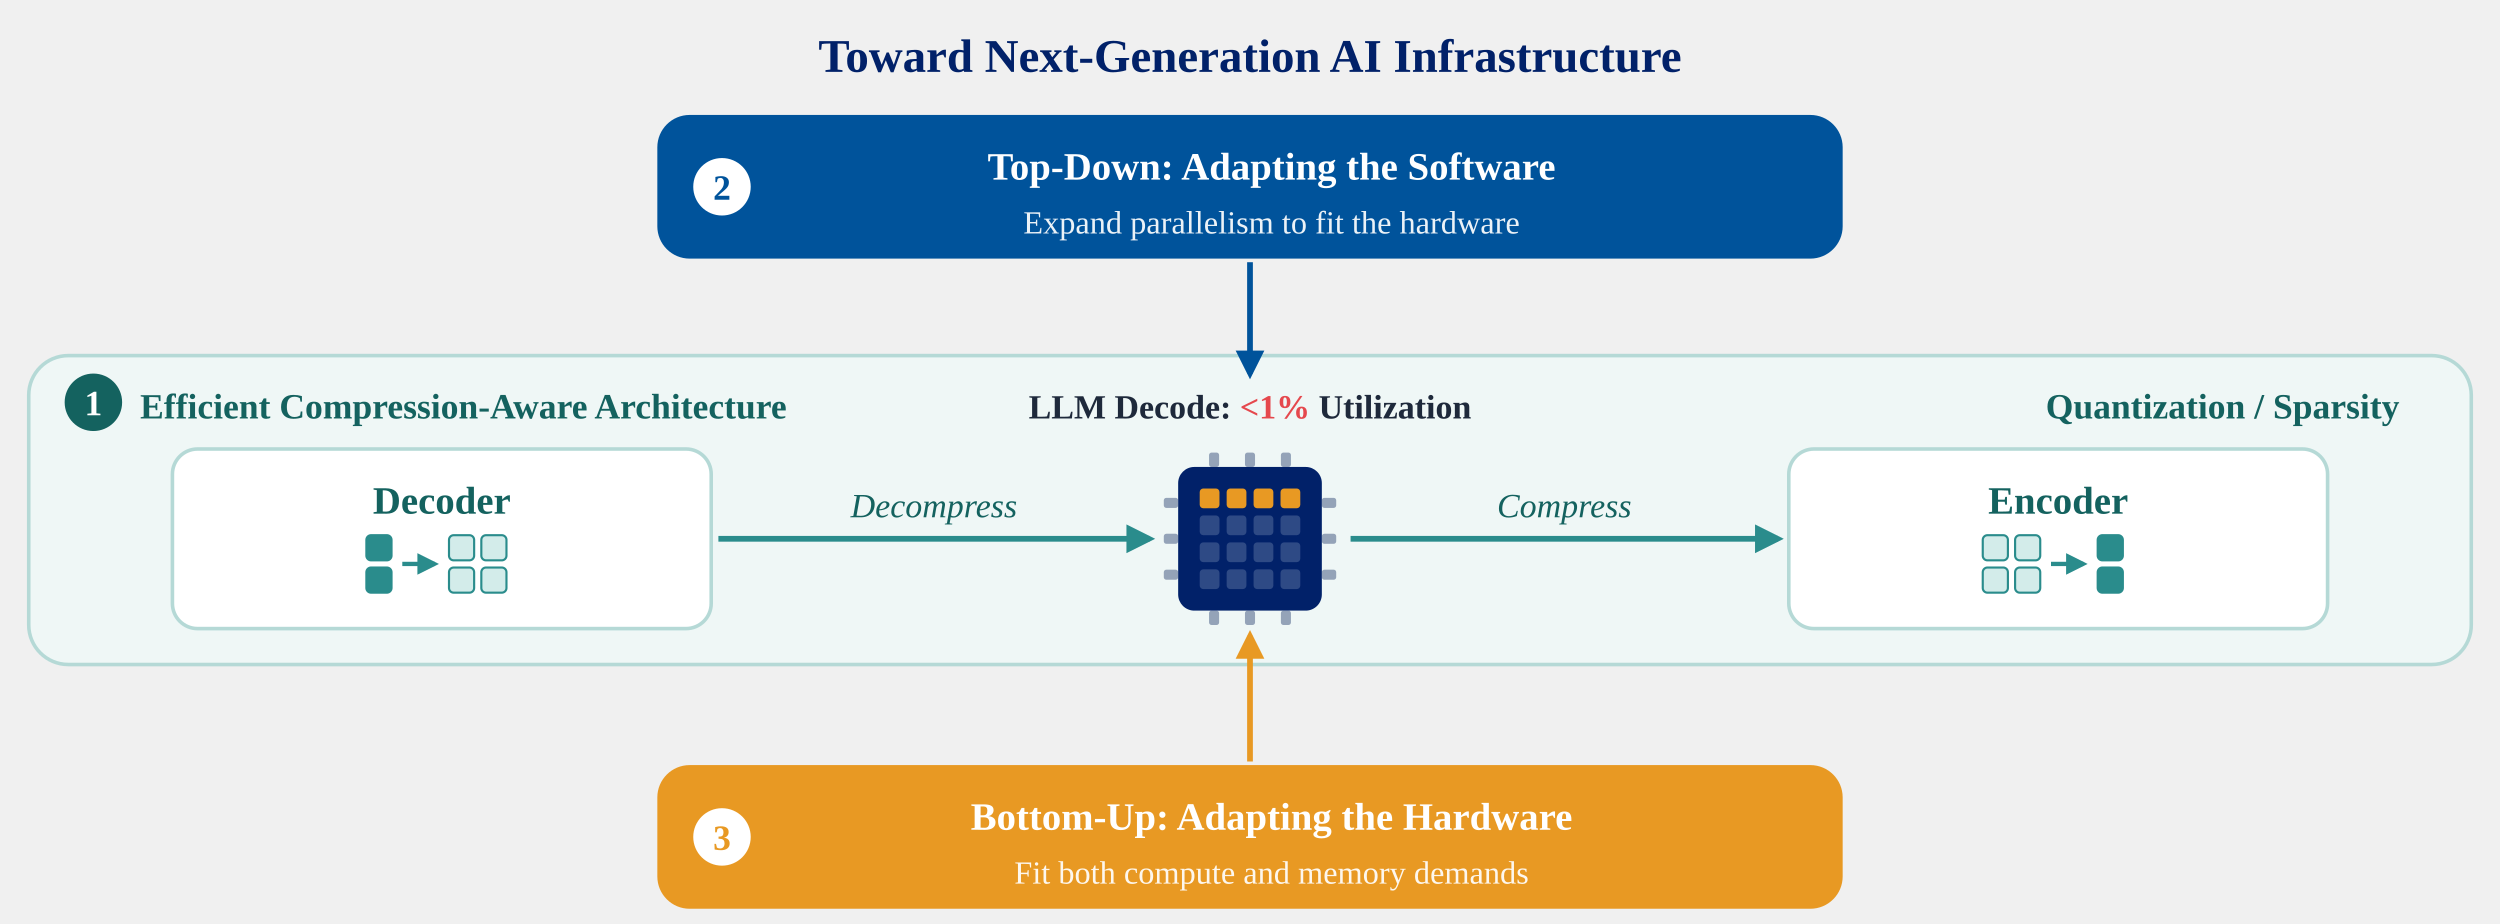
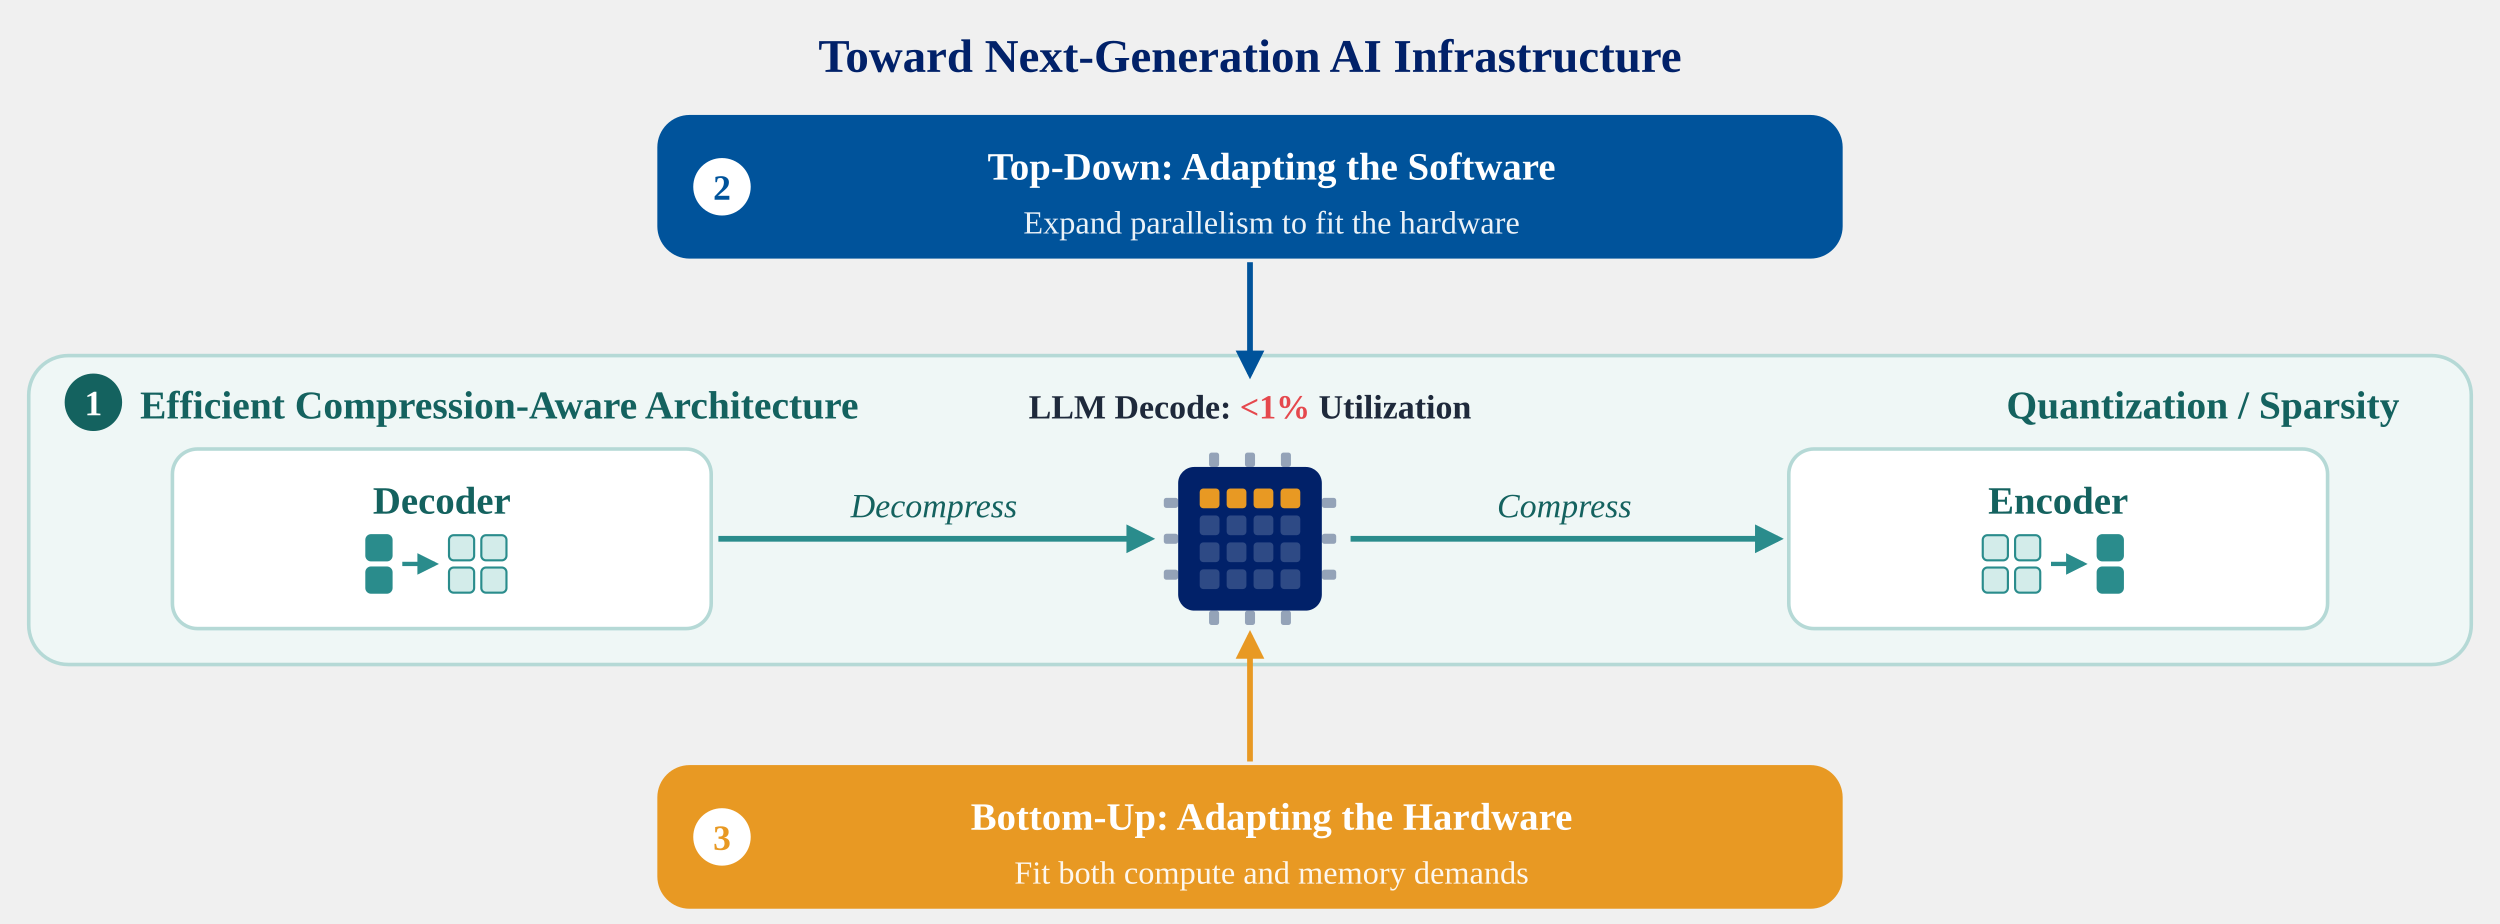
<svg xmlns="http://www.w3.org/2000/svg" viewBox="52 0 696 257" style="width:100%;height:auto;display:block;font-family:inherit" role="img" aria-label="Research overview: Toward Next-Generation AI Infrastructure">
  <defs>
    <marker id="m1" viewBox="0 0 10 10" refX="8" refY="5" markerWidth="5" markerHeight="5" orient="auto">
      <path d="M0,0 L10,5 L0,10 z" fill="#2A8C8C" />
    </marker>
    <marker id="m2" viewBox="0 0 10 10" refX="8" refY="5" markerWidth="5" markerHeight="5" orient="auto">
      <path d="M0,0 L10,5 L0,10 z" fill="#00539B" />
    </marker>
    <marker id="m3" viewBox="0 0 10 10" refX="8" refY="5" markerWidth="5" markerHeight="5" orient="auto">
      <path d="M0,0 L10,5 L0,10 z" fill="#E89923" />
    </marker>
  </defs>
  <text x="400.0" y="20" text-anchor="middle" font-size="13.05" font-weight="700" fill="#012169">Toward Next-Generation AI Infrastructure</text>
  <g transform="translate(0,28)">
    <rect x="60" y="71" width="680" height="86" rx="11" fill="#EFF7F6" stroke="#B5D9D6" />
    <circle cx="78" cy="84" r="8" fill="#14625F" />
    <text x="78" y="87.6" text-anchor="middle" font-size="9.90" font-weight="700" fill="#fff">1</text>
-     <text x="91" y="88.5" font-size="9.90" font-weight="700" fill="#14625F">Efficient Compression-Aware Architecture</text>
-     <text x="720" y="88.5" text-anchor="end" font-size="9.90" font-weight="700" fill="#14625F">Quantization / Sparsity</text>
+     <text x="91" y="88.5" font-size="11" font-weight="700" fill="#14625F">Efficient Compression-Aware Architecture</text>
+     <text x="720" y="88.5" text-anchor="end" font-size="11" font-weight="700" fill="#14625F">Quantization / Sparsity</text>
    <rect x="100" y="97.0" width="150" height="50" rx="7" fill="#FFFFFF" stroke="#B5D9D6" />
    <text x="175.0" y="115.0" text-anchor="middle" font-size="10.80" font-weight="700" fill="#14625F">Decoder</text>
    <rect x="154.0" y="121.0" width="7" height="7" rx="1.3" fill="#2A8C8C" stroke="#2A8C8C" stroke-width="0.6" />
    <rect x="154.0" y="130.0" width="7" height="7" rx="1.3" fill="#2A8C8C" stroke="#2A8C8C" stroke-width="0.6" />
    <path d="M164.0,129.0 L173.0,129.0" stroke="#2A8C8C" stroke-width="1.2" marker-end="url(#m1)" />
    <rect x="177.0" y="121.0" width="7" height="7" rx="1.3" fill="#D3ECEA" stroke="#2A8C8C" stroke-width="0.6" />
    <rect x="186.0" y="121.0" width="7" height="7" rx="1.3" fill="#D3ECEA" stroke="#2A8C8C" stroke-width="0.6" />
    <rect x="177.0" y="130.0" width="7" height="7" rx="1.3" fill="#D3ECEA" stroke="#2A8C8C" stroke-width="0.6" />
    <rect x="186.0" y="130.0" width="7" height="7" rx="1.3" fill="#D3ECEA" stroke="#2A8C8C" stroke-width="0.6" />
    <rect x="550" y="97.0" width="150" height="50" rx="7" fill="#FFFFFF" stroke="#B5D9D6" />
    <text x="625.0" y="115.0" text-anchor="middle" font-size="10.80" font-weight="700" fill="#14625F">Encoder</text>
    <rect x="604.0" y="121.0" width="7" height="7" rx="1.3" fill="#D3ECEA" stroke="#2A8C8C" stroke-width="0.6" />
    <rect x="613.0" y="121.0" width="7" height="7" rx="1.3" fill="#D3ECEA" stroke="#2A8C8C" stroke-width="0.6" />
    <rect x="604.0" y="130.0" width="7" height="7" rx="1.3" fill="#D3ECEA" stroke="#2A8C8C" stroke-width="0.6" />
    <rect x="613.0" y="130.0" width="7" height="7" rx="1.3" fill="#D3ECEA" stroke="#2A8C8C" stroke-width="0.6" />
    <path d="M623.0,129.0 L632.0,129.0" stroke="#2A8C8C" stroke-width="1.2" marker-end="url(#m1)" />
    <rect x="636.0" y="121.0" width="7" height="7" rx="1.3" fill="#2A8C8C" stroke="#2A8C8C" stroke-width="0.6" />
    <rect x="636.0" y="130.0" width="7" height="7" rx="1.3" fill="#2A8C8C" stroke="#2A8C8C" stroke-width="0.6" />
    <line x1="252" y1="122" x2="372.0" y2="122" stroke="#2A8C8C" stroke-width="1.6" marker-end="url(#m1)" />
    <text x="312.0" y="116" text-anchor="middle" font-size="9.45" font-style="italic" fill="#14625F">Decompress</text>
    <line x1="428.0" y1="122" x2="547" y2="122" stroke="#2A8C8C" stroke-width="1.6" marker-end="url(#m1)" />
    <text x="487.5" y="116" text-anchor="middle" font-size="9.45" font-style="italic" fill="#14625F">Compress</text>
    <g fill="#94A3B8">
      <rect x="388.6" y="98.0" width="2.8" height="4" rx="0.7" />
      <rect x="388.6" y="142.0" width="2.8" height="4" rx="0.7" />
      <rect x="376.0" y="110.6" width="4" height="2.8" rx="0.7" />
      <rect x="420.0" y="110.6" width="4" height="2.8" rx="0.7" />
      <rect x="398.6" y="98.0" width="2.8" height="4" rx="0.7" />
      <rect x="398.6" y="142.0" width="2.8" height="4" rx="0.7" />
      <rect x="376.0" y="120.6" width="4" height="2.8" rx="0.7" />
      <rect x="420.0" y="120.6" width="4" height="2.8" rx="0.7" />
      <rect x="408.6" y="98.0" width="2.8" height="4" rx="0.7" />
      <rect x="408.6" y="142.0" width="2.8" height="4" rx="0.7" />
      <rect x="376.0" y="130.6" width="4" height="2.8" rx="0.7" />
      <rect x="420.0" y="130.6" width="4" height="2.8" rx="0.7" />
    </g>
    <rect x="380.0" y="102.0" width="40" height="40" rx="4.5" fill="#012169" />
    <rect x="386.00" y="108.00" width="5.50" height="5.50" rx="1" fill="#E89923" />
    <rect x="393.50" y="108.00" width="5.50" height="5.50" rx="1" fill="#E89923" />
    <rect x="401.00" y="108.00" width="5.50" height="5.50" rx="1" fill="#E89923" />
    <rect x="408.50" y="108.00" width="5.50" height="5.50" rx="1" fill="#E89923" />
    <rect x="386.00" y="115.50" width="5.50" height="5.50" rx="1" fill="#2E4A85" />
    <rect x="393.50" y="115.50" width="5.50" height="5.50" rx="1" fill="#2E4A85" />
    <rect x="401.00" y="115.50" width="5.50" height="5.50" rx="1" fill="#2E4A85" />
    <rect x="408.50" y="115.50" width="5.50" height="5.50" rx="1" fill="#2E4A85" />
    <rect x="386.00" y="123.00" width="5.50" height="5.50" rx="1" fill="#2E4A85" />
    <rect x="393.50" y="123.00" width="5.50" height="5.50" rx="1" fill="#2E4A85" />
    <rect x="401.00" y="123.00" width="5.50" height="5.50" rx="1" fill="#2E4A85" />
    <rect x="408.50" y="123.00" width="5.50" height="5.50" rx="1" fill="#2E4A85" />
    <rect x="386.00" y="130.50" width="5.50" height="5.50" rx="1" fill="#2E4A85" />
    <rect x="393.50" y="130.50" width="5.50" height="5.50" rx="1" fill="#2E4A85" />
    <rect x="401.00" y="130.50" width="5.50" height="5.50" rx="1" fill="#2E4A85" />
    <rect x="408.50" y="130.50" width="5.50" height="5.50" rx="1" fill="#2E4A85" />
    <text x="400.0" y="88.5" text-anchor="middle" font-size="9.45" font-weight="600" fill="#1E293B">LLM Decode: <tspan font-weight="700" fill="#E5484D">&lt;1%</tspan> Utilization</text>
    <rect x="235.0" y="4" width="330" height="40" rx="9" fill="#00539B" />
    <circle cx="253.0" cy="24" r="8" fill="#fff" />
    <text x="253.0" y="27.6" text-anchor="middle" font-size="9.90" font-weight="700" fill="#00539B">2</text>
    <text x="406.0" y="22" text-anchor="middle" font-size="10.80" font-weight="700" fill="#FFFFFF">Top-Down: Adapting the Software</text>
    <text x="406.0" y="37" text-anchor="middle" font-size="9.00" fill="#FFFFFF" fill-opacity="0.92">Expand parallelism to fit the hardware</text>
    <line x1="400.0" y1="45" x2="400.0" y2="76.0" stroke="#00539B" stroke-width="1.6" marker-end="url(#m2)" />
    <line x1="400.0" y1="184" x2="400.0" y2="149.0" stroke="#E89923" stroke-width="1.6" marker-end="url(#m3)" />
    <rect x="235.0" y="185" width="330" height="40" rx="9" fill="#E89923" />
    <circle cx="253.0" cy="205" r="8" fill="#fff" />
    <text x="253.0" y="208.6" text-anchor="middle" font-size="9.90" font-weight="700" fill="#E89923">3</text>
    <text x="406.0" y="203" text-anchor="middle" font-size="10.80" font-weight="700" fill="#FFFFFF">Bottom-Up: Adapting the Hardware</text>
    <text x="406.0" y="218" text-anchor="middle" font-size="9.00" fill="#FFFFFF" fill-opacity="0.92">Fit both compute and memory demands</text>
  </g>
</svg>
